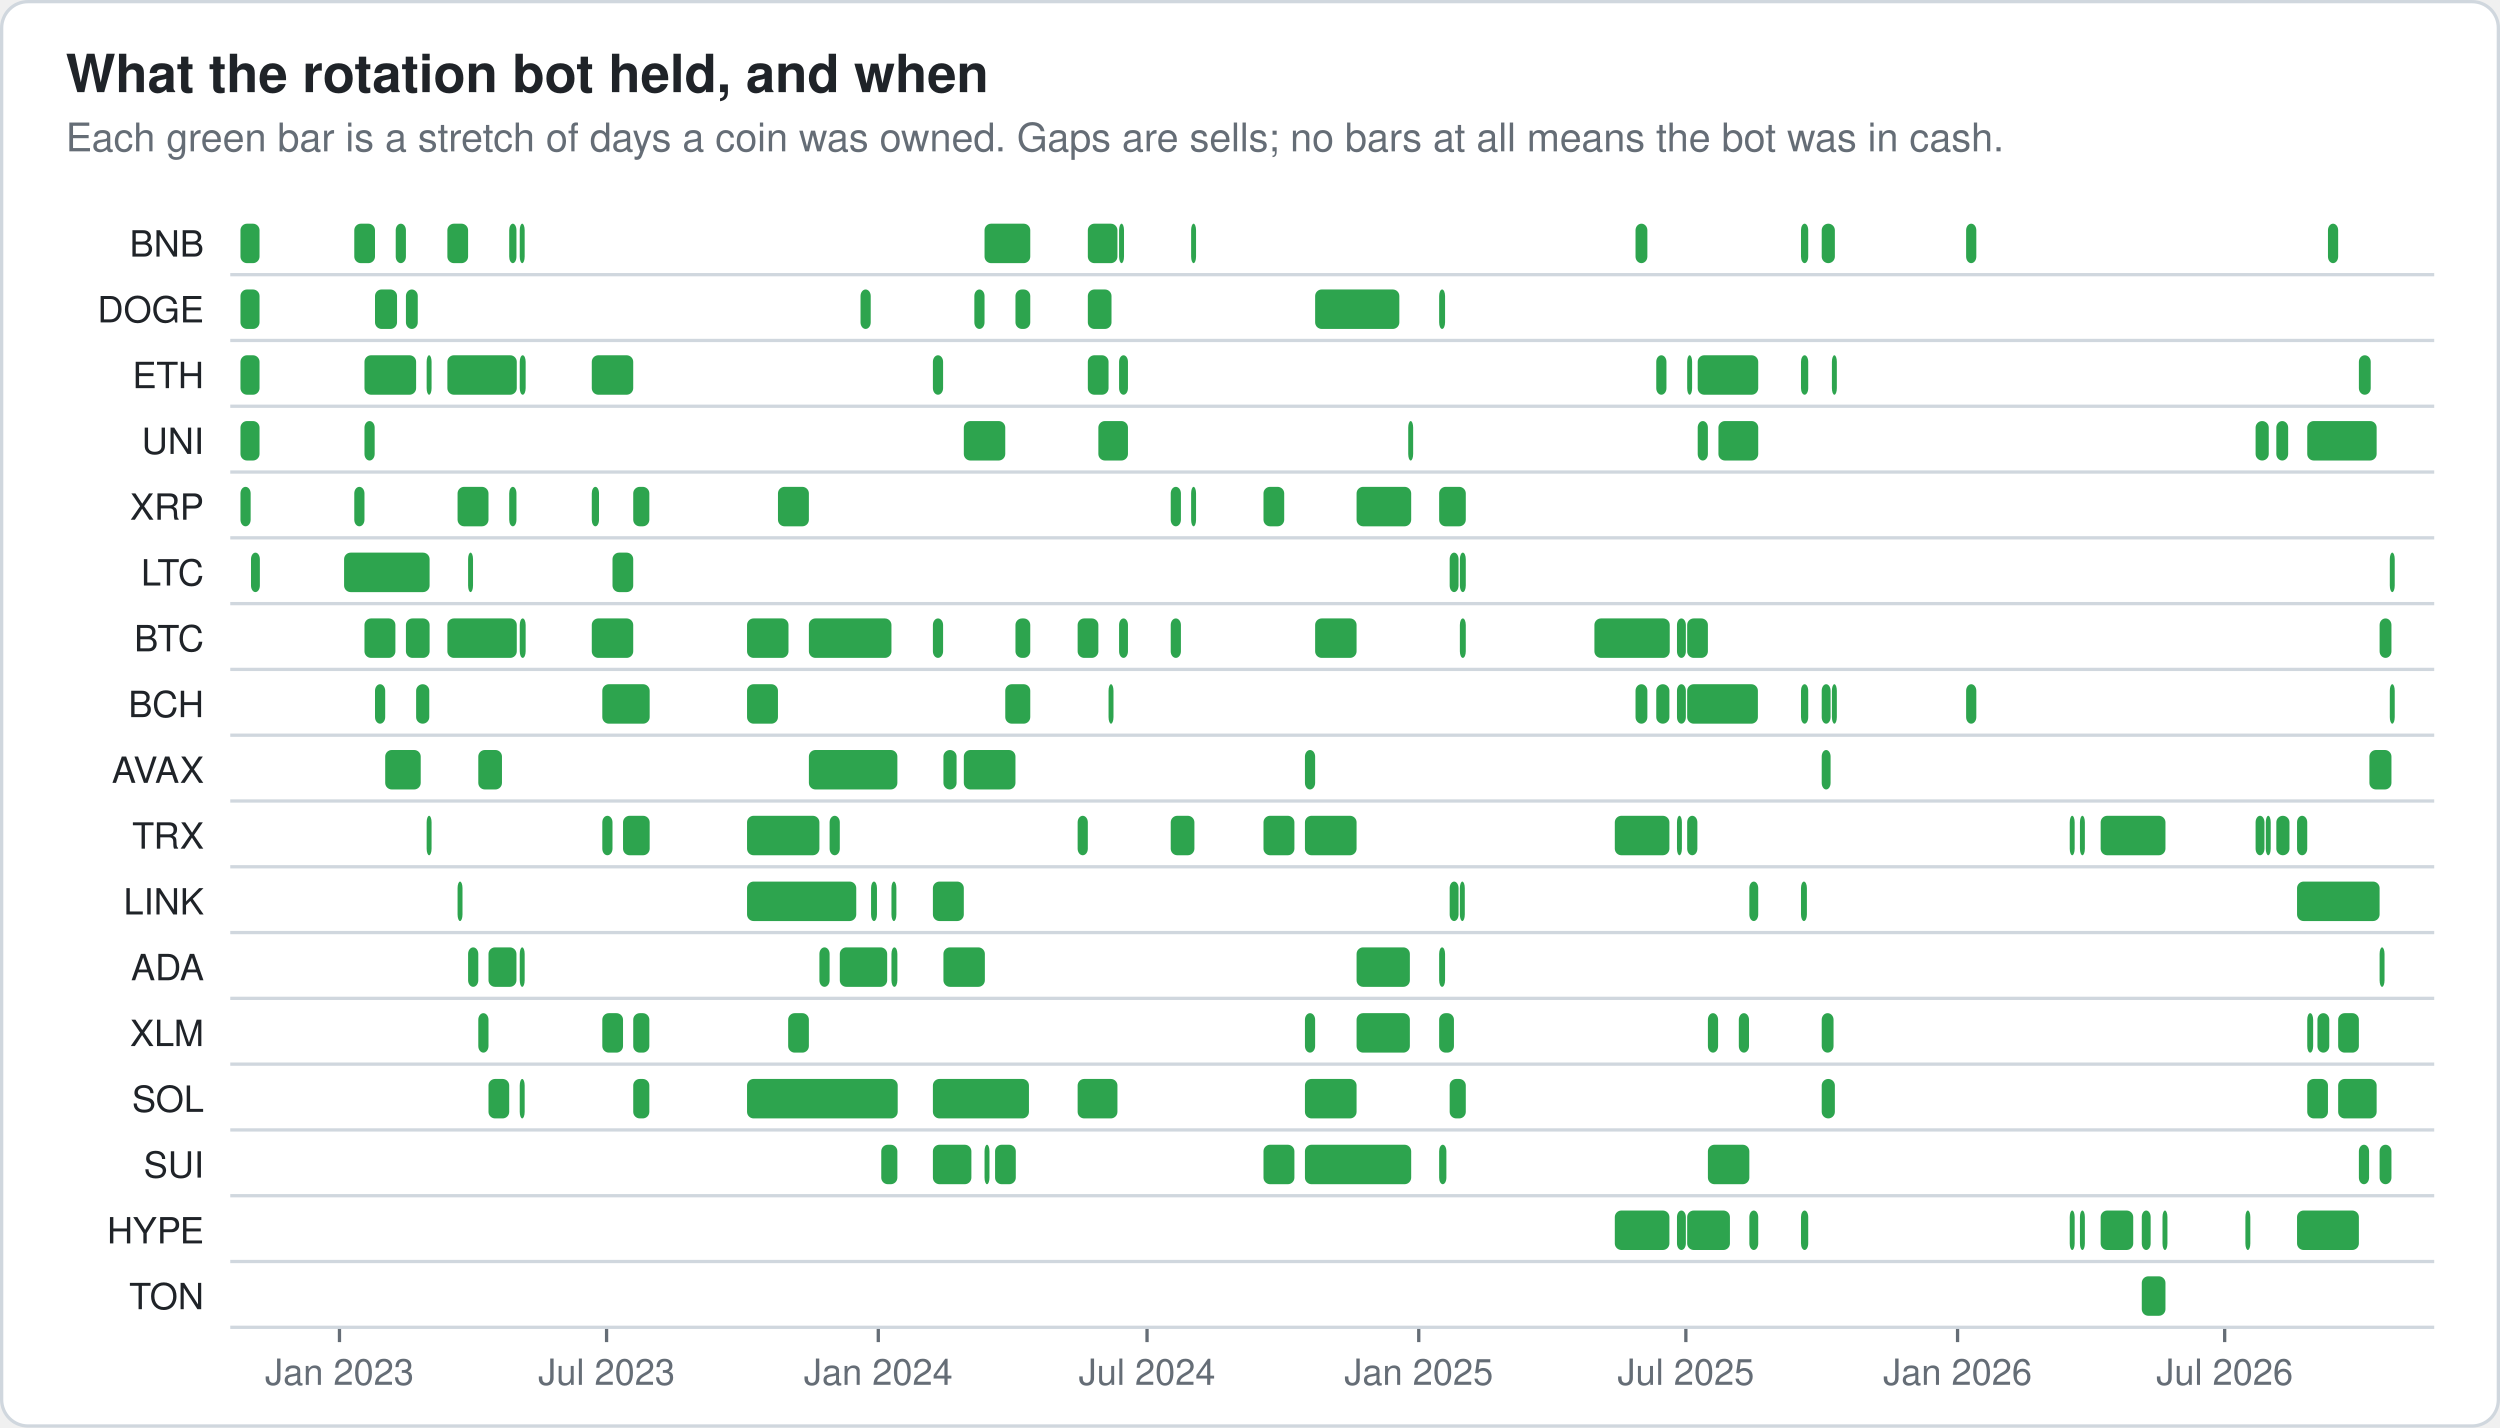
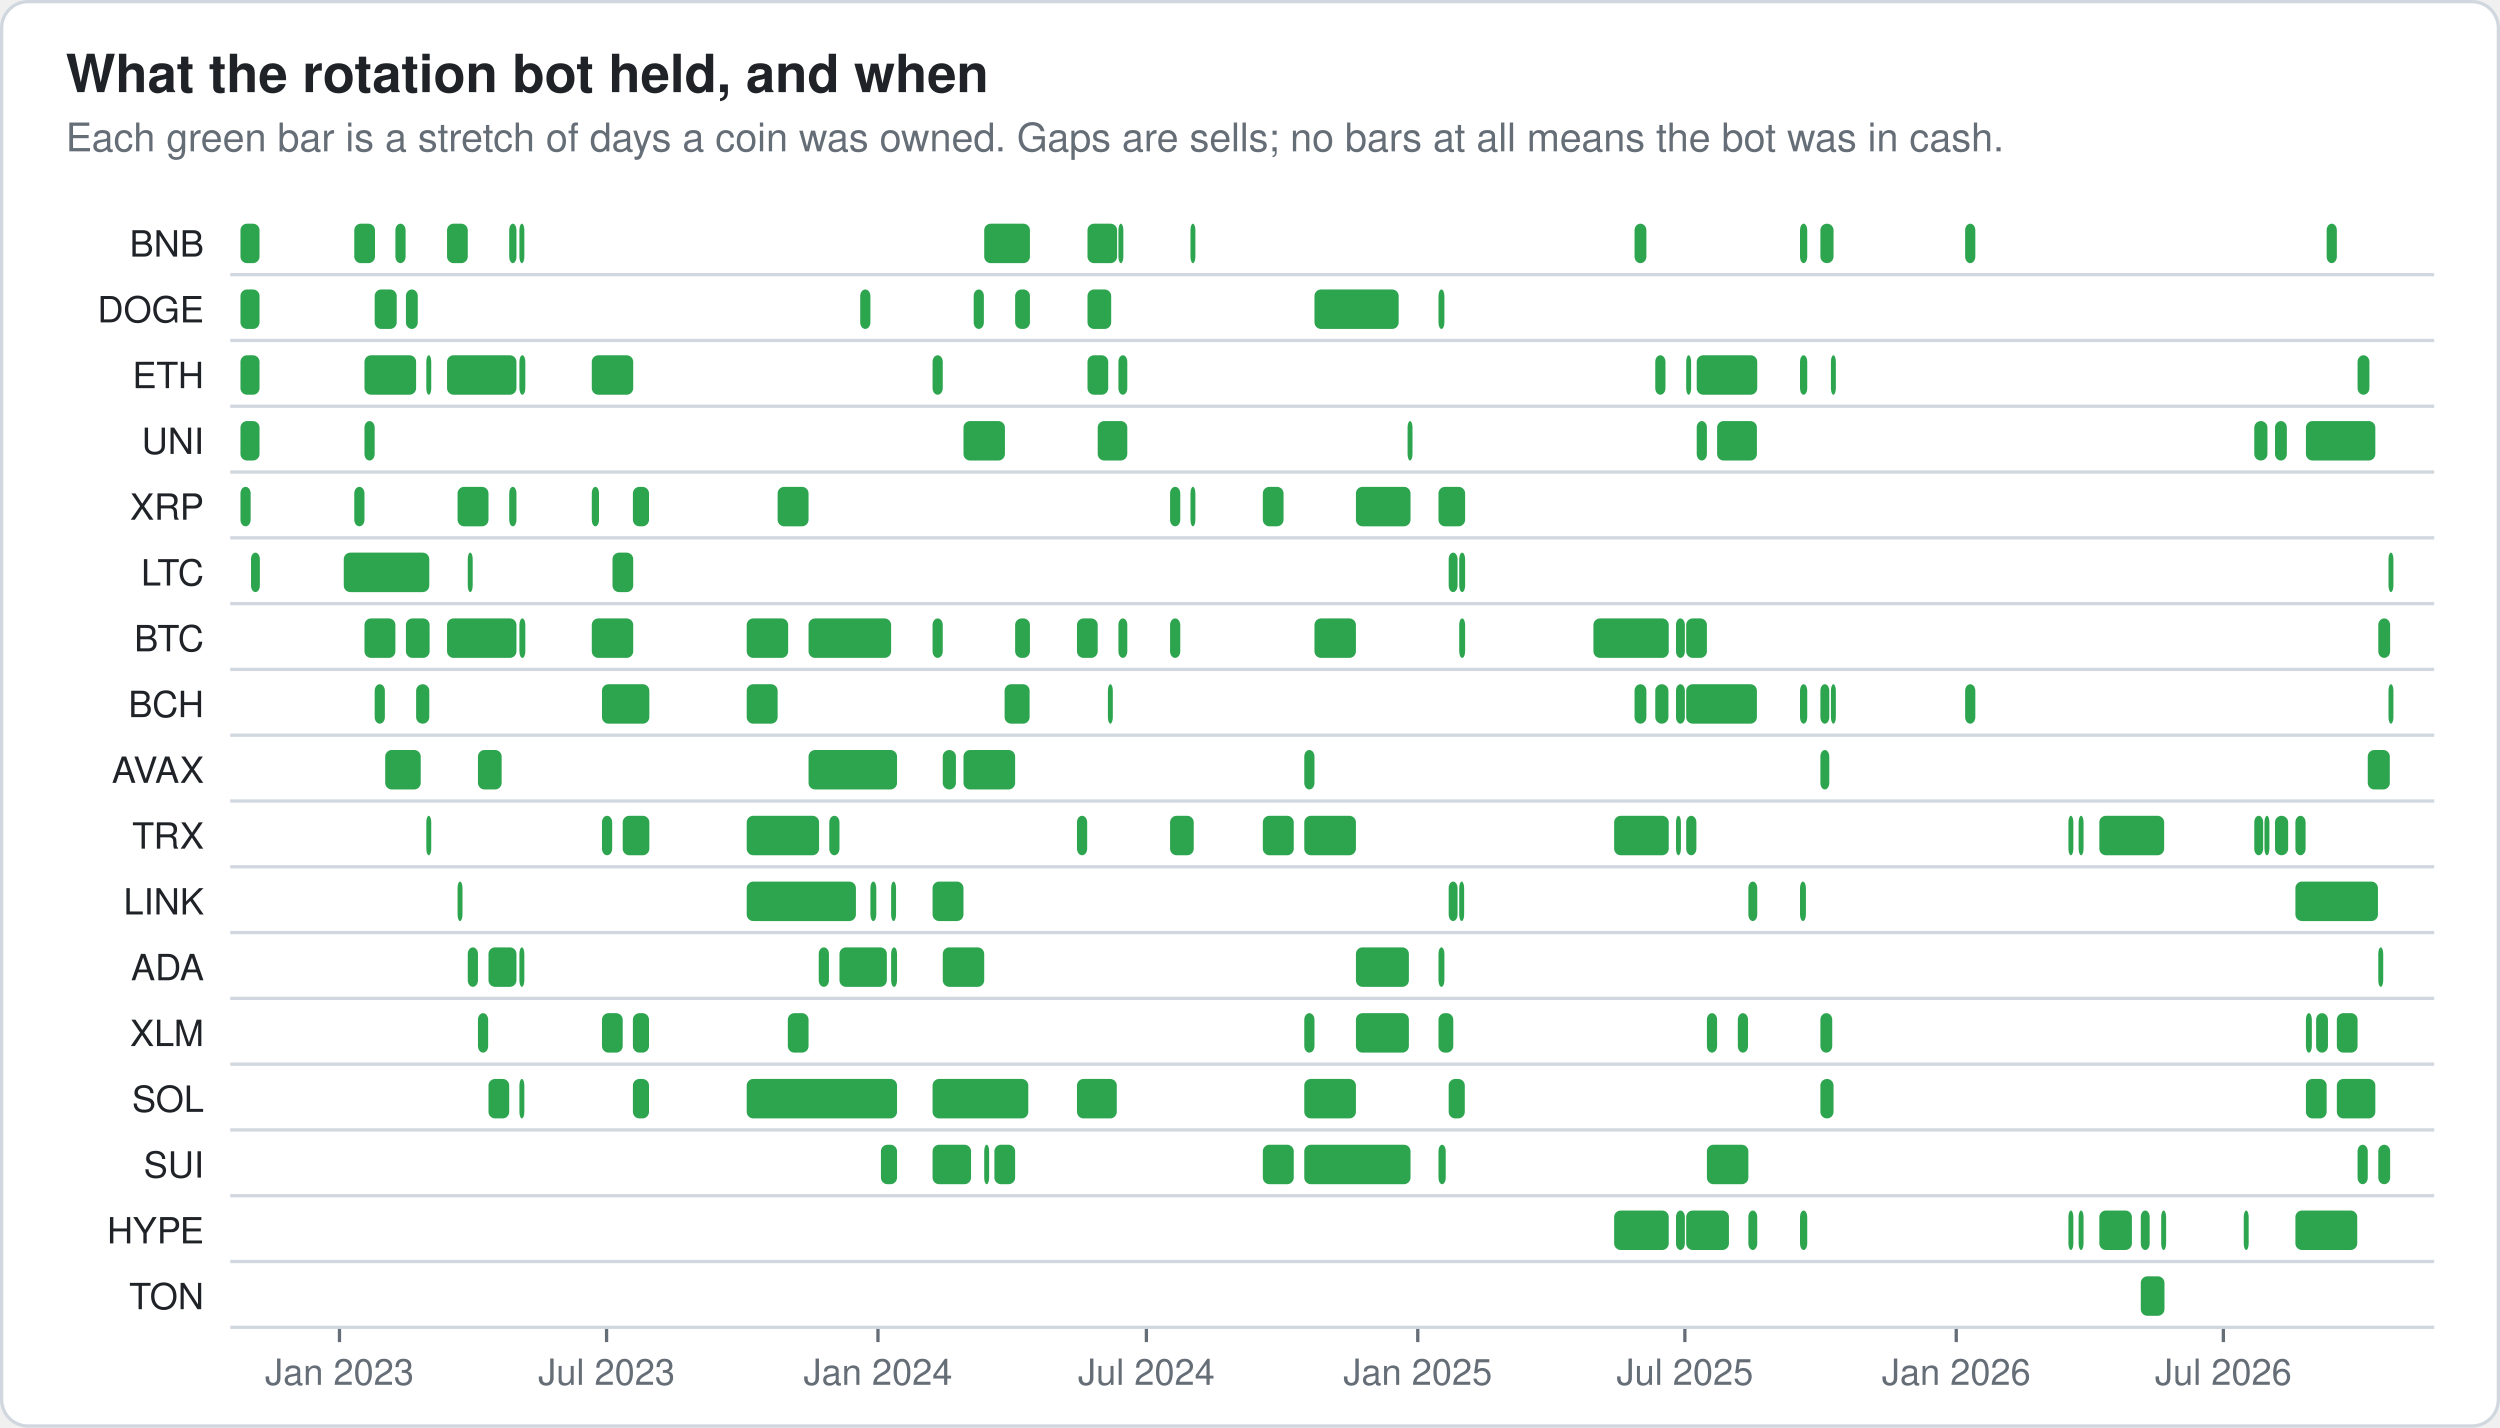
<svg xmlns="http://www.w3.org/2000/svg" width="760" height="434" viewBox="0 0 760 434" font-family="Helvetica, Arial, sans-serif">
  <rect x="0.5" y="0.5" width="759" height="433" rx="8" fill="#ffffff" stroke="#d0d7de" />
  <text x="20" y="28" font-size="16" font-weight="bold" fill="#1f2328">What the rotation bot held, and when</text>
  <text x="20" y="46" font-size="12" fill="#656d76">Each green bar is a stretch of days a coin was owned. Gaps are sells; no bars at all means the bot was in cash.</text>
  <text x="62" y="78" font-size="11" text-anchor="end" fill="#1f2328">BNB</text>
  <line x1="70" y1="83.5" x2="740" y2="83.5" stroke="#d0d7de" />
  <rect x="73.1" y="68" width="5.8" height="12" rx="2" fill="#2da44e" />
  <rect x="107.7" y="68" width="6.3" height="12" rx="2" fill="#2da44e" />
-   <rect x="120.3" y="68" width="3.1" height="12" rx="2" fill="#2da44e" />
-   <rect x="136.0" y="68" width="6.3" height="12" rx="2" fill="#2da44e" />
+   <rect x="120.2" y="68" width="3.1" height="12" rx="2" fill="#2da44e" />
+   <rect x="135.9" y="68" width="6.3" height="12" rx="2" fill="#2da44e" />
  <rect x="154.8" y="68" width="2.2" height="12" rx="2" fill="#2da44e" />
-   <rect x="158.0" y="68" width="1.5" height="12" rx="2" fill="#2da44e" />
-   <rect x="299.3" y="68" width="13.9" height="12" rx="2" fill="#2da44e" />
-   <rect x="330.7" y="68" width="9.0" height="12" rx="2" fill="#2da44e" />
-   <rect x="340.2" y="68" width="1.5" height="12" rx="2" fill="#2da44e" />
-   <rect x="362.1" y="68" width="1.5" height="12" rx="2" fill="#2da44e" />
-   <rect x="497.2" y="68" width="3.6" height="12" rx="2" fill="#2da44e" />
-   <rect x="547.5" y="68" width="2.2" height="12" rx="2" fill="#2da44e" />
-   <rect x="553.8" y="68" width="4.0" height="12" rx="2" fill="#2da44e" />
-   <rect x="597.7" y="68" width="3.1" height="12" rx="2" fill="#2da44e" />
-   <rect x="707.7" y="68" width="3.1" height="12" rx="2" fill="#2da44e" />
+   <rect x="157.9" y="68" width="1.5" height="12" rx="2" fill="#2da44e" />
+   <rect x="299.2" y="68" width="13.9" height="12" rx="2" fill="#2da44e" />
+   <rect x="330.6" y="68" width="9.0" height="12" rx="2" fill="#2da44e" />
+   <rect x="340.0" y="68" width="1.5" height="12" rx="2" fill="#2da44e" />
+   <rect x="361.9" y="68" width="1.5" height="12" rx="2" fill="#2da44e" />
+   <rect x="496.9" y="68" width="3.6" height="12" rx="2" fill="#2da44e" />
+   <rect x="547.2" y="68" width="2.2" height="12" rx="2" fill="#2da44e" />
+   <rect x="553.4" y="68" width="4.0" height="12" rx="2" fill="#2da44e" />
+   <rect x="597.4" y="68" width="3.1" height="12" rx="2" fill="#2da44e" />
+   <rect x="707.3" y="68" width="3.1" height="12" rx="2" fill="#2da44e" />
  <text x="62" y="98" font-size="11" text-anchor="end" fill="#1f2328">DOGE</text>
  <line x1="70" y1="103.5" x2="740" y2="103.5" stroke="#d0d7de" />
  <rect x="73.1" y="88" width="5.8" height="12" rx="2" fill="#2da44e" />
-   <rect x="114.0" y="88" width="6.7" height="12" rx="2" fill="#2da44e" />
+   <rect x="113.9" y="88" width="6.7" height="12" rx="2" fill="#2da44e" />
  <rect x="123.4" y="88" width="3.6" height="12" rx="2" fill="#2da44e" />
-   <rect x="261.6" y="88" width="3.1" height="12" rx="2" fill="#2da44e" />
-   <rect x="296.2" y="88" width="3.1" height="12" rx="2" fill="#2da44e" />
-   <rect x="308.7" y="88" width="4.5" height="12" rx="2" fill="#2da44e" />
-   <rect x="330.7" y="88" width="7.2" height="12" rx="2" fill="#2da44e" />
-   <rect x="399.8" y="88" width="25.6" height="12" rx="2" fill="#2da44e" />
-   <rect x="437.5" y="88" width="1.8" height="12" rx="2" fill="#2da44e" />
+   <rect x="261.5" y="88" width="3.1" height="12" rx="2" fill="#2da44e" />
+   <rect x="296.0" y="88" width="3.1" height="12" rx="2" fill="#2da44e" />
+   <rect x="308.6" y="88" width="4.5" height="12" rx="2" fill="#2da44e" />
+   <rect x="330.6" y="88" width="7.2" height="12" rx="2" fill="#2da44e" />
+   <rect x="399.6" y="88" width="25.6" height="12" rx="2" fill="#2da44e" />
+   <rect x="437.3" y="88" width="1.8" height="12" rx="2" fill="#2da44e" />
  <text x="62" y="118" font-size="11" text-anchor="end" fill="#1f2328">ETH</text>
  <line x1="70" y1="123.5" x2="740" y2="123.5" stroke="#d0d7de" />
  <rect x="73.1" y="108" width="5.8" height="12" rx="2" fill="#2da44e" />
  <rect x="110.8" y="108" width="15.7" height="12" rx="2" fill="#2da44e" />
-   <rect x="129.7" y="108" width="1.5" height="12" rx="2" fill="#2da44e" />
-   <rect x="136.0" y="108" width="21.1" height="12" rx="2" fill="#2da44e" />
-   <rect x="158.0" y="108" width="1.8" height="12" rx="2" fill="#2da44e" />
+   <rect x="129.6" y="108" width="1.5" height="12" rx="2" fill="#2da44e" />
+   <rect x="135.9" y="108" width="21.1" height="12" rx="2" fill="#2da44e" />
+   <rect x="157.9" y="108" width="1.8" height="12" rx="2" fill="#2da44e" />
  <rect x="179.9" y="108" width="12.6" height="12" rx="2" fill="#2da44e" />
-   <rect x="283.6" y="108" width="3.1" height="12" rx="2" fill="#2da44e" />
-   <rect x="330.7" y="108" width="6.3" height="12" rx="2" fill="#2da44e" />
-   <rect x="340.2" y="108" width="2.7" height="12" rx="2" fill="#2da44e" />
-   <rect x="503.5" y="108" width="3.1" height="12" rx="2" fill="#2da44e" />
-   <rect x="512.9" y="108" width="1.5" height="12" rx="2" fill="#2da44e" />
-   <rect x="516.1" y="108" width="18.4" height="12" rx="2" fill="#2da44e" />
-   <rect x="547.5" y="108" width="2.2" height="12" rx="2" fill="#2da44e" />
-   <rect x="556.9" y="108" width="1.5" height="12" rx="2" fill="#2da44e" />
-   <rect x="717.1" y="108" width="3.6" height="12" rx="2" fill="#2da44e" />
+   <rect x="283.5" y="108" width="3.1" height="12" rx="2" fill="#2da44e" />
+   <rect x="330.6" y="108" width="6.3" height="12" rx="2" fill="#2da44e" />
+   <rect x="340.0" y="108" width="2.7" height="12" rx="2" fill="#2da44e" />
+   <rect x="503.2" y="108" width="3.1" height="12" rx="2" fill="#2da44e" />
+   <rect x="512.6" y="108" width="1.5" height="12" rx="2" fill="#2da44e" />
+   <rect x="515.8" y="108" width="18.4" height="12" rx="2" fill="#2da44e" />
+   <rect x="547.2" y="108" width="2.2" height="12" rx="2" fill="#2da44e" />
+   <rect x="556.6" y="108" width="1.5" height="12" rx="2" fill="#2da44e" />
+   <rect x="716.7" y="108" width="3.6" height="12" rx="2" fill="#2da44e" />
  <text x="62" y="138" font-size="11" text-anchor="end" fill="#1f2328">UNI</text>
  <line x1="70" y1="143.5" x2="740" y2="143.5" stroke="#d0d7de" />
  <rect x="73.1" y="128" width="5.8" height="12" rx="2" fill="#2da44e" />
  <rect x="110.8" y="128" width="3.1" height="12" rx="2" fill="#2da44e" />
-   <rect x="293.0" y="128" width="12.6" height="12" rx="2" fill="#2da44e" />
-   <rect x="333.9" y="128" width="9.0" height="12" rx="2" fill="#2da44e" />
-   <rect x="428.1" y="128" width="1.5" height="12" rx="2" fill="#2da44e" />
-   <rect x="516.1" y="128" width="3.1" height="12" rx="2" fill="#2da44e" />
-   <rect x="522.4" y="128" width="12.1" height="12" rx="2" fill="#2da44e" />
-   <rect x="685.7" y="128" width="4.0" height="12" rx="2" fill="#2da44e" />
-   <rect x="692.0" y="128" width="3.6" height="12" rx="2" fill="#2da44e" />
-   <rect x="701.4" y="128" width="21.1" height="12" rx="2" fill="#2da44e" />
+   <rect x="292.9" y="128" width="12.6" height="12" rx="2" fill="#2da44e" />
+   <rect x="333.7" y="128" width="9.0" height="12" rx="2" fill="#2da44e" />
+   <rect x="427.9" y="128" width="1.5" height="12" rx="2" fill="#2da44e" />
+   <rect x="515.8" y="128" width="3.1" height="12" rx="2" fill="#2da44e" />
+   <rect x="522.0" y="128" width="12.1" height="12" rx="2" fill="#2da44e" />
+   <rect x="685.3" y="128" width="4.0" height="12" rx="2" fill="#2da44e" />
+   <rect x="691.6" y="128" width="3.6" height="12" rx="2" fill="#2da44e" />
+   <rect x="701.0" y="128" width="21.1" height="12" rx="2" fill="#2da44e" />
  <text x="62" y="158" font-size="11" text-anchor="end" fill="#1f2328">XRP</text>
  <line x1="70" y1="163.5" x2="740" y2="163.5" stroke="#d0d7de" />
  <rect x="73.1" y="148" width="3.1" height="12" rx="2" fill="#2da44e" />
  <rect x="107.7" y="148" width="3.1" height="12" rx="2" fill="#2da44e" />
  <rect x="139.1" y="148" width="9.4" height="12" rx="2" fill="#2da44e" />
  <rect x="154.8" y="148" width="2.2" height="12" rx="2" fill="#2da44e" />
  <rect x="179.9" y="148" width="2.2" height="12" rx="2" fill="#2da44e" />
-   <rect x="192.5" y="148" width="4.9" height="12" rx="2" fill="#2da44e" />
-   <rect x="236.5" y="148" width="9.4" height="12" rx="2" fill="#2da44e" />
-   <rect x="355.9" y="148" width="3.1" height="12" rx="2" fill="#2da44e" />
-   <rect x="362.1" y="148" width="1.5" height="12" rx="2" fill="#2da44e" />
-   <rect x="384.1" y="148" width="6.3" height="12" rx="2" fill="#2da44e" />
-   <rect x="412.4" y="148" width="16.6" height="12" rx="2" fill="#2da44e" />
-   <rect x="437.5" y="148" width="8.1" height="12" rx="2" fill="#2da44e" />
+   <rect x="192.4" y="148" width="4.9" height="12" rx="2" fill="#2da44e" />
+   <rect x="236.4" y="148" width="9.4" height="12" rx="2" fill="#2da44e" />
+   <rect x="355.7" y="148" width="3.1" height="12" rx="2" fill="#2da44e" />
+   <rect x="361.9" y="148" width="1.5" height="12" rx="2" fill="#2da44e" />
+   <rect x="383.9" y="148" width="6.3" height="12" rx="2" fill="#2da44e" />
+   <rect x="412.2" y="148" width="16.6" height="12" rx="2" fill="#2da44e" />
+   <rect x="437.3" y="148" width="8.1" height="12" rx="2" fill="#2da44e" />
  <text x="62" y="178" font-size="11" text-anchor="end" fill="#1f2328">LTC</text>
  <line x1="70" y1="183.5" x2="740" y2="183.5" stroke="#d0d7de" />
  <rect x="76.3" y="168" width="2.7" height="12" rx="2" fill="#2da44e" />
-   <rect x="104.6" y="168" width="26.0" height="12" rx="2" fill="#2da44e" />
-   <rect x="142.3" y="168" width="1.5" height="12" rx="2" fill="#2da44e" />
+   <rect x="104.5" y="168" width="26.0" height="12" rx="2" fill="#2da44e" />
+   <rect x="142.2" y="168" width="1.5" height="12" rx="2" fill="#2da44e" />
  <rect x="186.2" y="168" width="6.3" height="12" rx="2" fill="#2da44e" />
-   <rect x="440.7" y="168" width="2.7" height="12" rx="2" fill="#2da44e" />
-   <rect x="443.8" y="168" width="1.8" height="12" rx="2" fill="#2da44e" />
-   <rect x="726.5" y="168" width="1.5" height="12" rx="2" fill="#2da44e" />
+   <rect x="440.4" y="168" width="2.7" height="12" rx="2" fill="#2da44e" />
+   <rect x="443.6" y="168" width="1.8" height="12" rx="2" fill="#2da44e" />
+   <rect x="726.1" y="168" width="1.5" height="12" rx="2" fill="#2da44e" />
  <text x="62" y="198" font-size="11" text-anchor="end" fill="#1f2328">BTC</text>
  <line x1="70" y1="203.5" x2="740" y2="203.5" stroke="#d0d7de" />
  <rect x="110.8" y="188" width="9.4" height="12" rx="2" fill="#2da44e" />
  <rect x="123.4" y="188" width="7.2" height="12" rx="2" fill="#2da44e" />
-   <rect x="136.0" y="188" width="21.1" height="12" rx="2" fill="#2da44e" />
-   <rect x="158.0" y="188" width="1.8" height="12" rx="2" fill="#2da44e" />
+   <rect x="135.9" y="188" width="21.1" height="12" rx="2" fill="#2da44e" />
+   <rect x="157.9" y="188" width="1.8" height="12" rx="2" fill="#2da44e" />
  <rect x="179.9" y="188" width="12.6" height="12" rx="2" fill="#2da44e" />
-   <rect x="227.1" y="188" width="12.6" height="12" rx="2" fill="#2da44e" />
-   <rect x="245.9" y="188" width="25.1" height="12" rx="2" fill="#2da44e" />
-   <rect x="283.6" y="188" width="3.1" height="12" rx="2" fill="#2da44e" />
-   <rect x="308.7" y="188" width="4.5" height="12" rx="2" fill="#2da44e" />
-   <rect x="327.6" y="188" width="6.3" height="12" rx="2" fill="#2da44e" />
-   <rect x="340.2" y="188" width="2.7" height="12" rx="2" fill="#2da44e" />
-   <rect x="355.9" y="188" width="3.1" height="12" rx="2" fill="#2da44e" />
-   <rect x="399.8" y="188" width="12.6" height="12" rx="2" fill="#2da44e" />
-   <rect x="443.8" y="188" width="1.8" height="12" rx="2" fill="#2da44e" />
-   <rect x="484.7" y="188" width="22.9" height="12" rx="2" fill="#2da44e" />
-   <rect x="509.8" y="188" width="2.7" height="12" rx="2" fill="#2da44e" />
-   <rect x="512.9" y="188" width="6.3" height="12" rx="2" fill="#2da44e" />
-   <rect x="723.4" y="188" width="3.6" height="12" rx="2" fill="#2da44e" />
+   <rect x="227.0" y="188" width="12.6" height="12" rx="2" fill="#2da44e" />
+   <rect x="245.8" y="188" width="25.1" height="12" rx="2" fill="#2da44e" />
+   <rect x="283.5" y="188" width="3.1" height="12" rx="2" fill="#2da44e" />
+   <rect x="308.6" y="188" width="4.5" height="12" rx="2" fill="#2da44e" />
+   <rect x="327.4" y="188" width="6.3" height="12" rx="2" fill="#2da44e" />
+   <rect x="340.0" y="188" width="2.7" height="12" rx="2" fill="#2da44e" />
+   <rect x="355.7" y="188" width="3.1" height="12" rx="2" fill="#2da44e" />
+   <rect x="399.6" y="188" width="12.6" height="12" rx="2" fill="#2da44e" />
+   <rect x="443.6" y="188" width="1.8" height="12" rx="2" fill="#2da44e" />
+   <rect x="484.4" y="188" width="22.9" height="12" rx="2" fill="#2da44e" />
+   <rect x="509.5" y="188" width="2.7" height="12" rx="2" fill="#2da44e" />
+   <rect x="512.6" y="188" width="6.3" height="12" rx="2" fill="#2da44e" />
+   <rect x="723.0" y="188" width="3.6" height="12" rx="2" fill="#2da44e" />
  <text x="62" y="218" font-size="11" text-anchor="end" fill="#1f2328">BCH</text>
  <line x1="70" y1="223.5" x2="740" y2="223.5" stroke="#d0d7de" />
-   <rect x="114.0" y="208" width="3.1" height="12" rx="2" fill="#2da44e" />
+   <rect x="113.9" y="208" width="3.1" height="12" rx="2" fill="#2da44e" />
  <rect x="126.5" y="208" width="4.0" height="12" rx="2" fill="#2da44e" />
-   <rect x="183.1" y="208" width="14.4" height="12" rx="2" fill="#2da44e" />
-   <rect x="227.1" y="208" width="9.4" height="12" rx="2" fill="#2da44e" />
-   <rect x="305.6" y="208" width="7.6" height="12" rx="2" fill="#2da44e" />
-   <rect x="337.0" y="208" width="1.5" height="12" rx="2" fill="#2da44e" />
-   <rect x="497.2" y="208" width="3.6" height="12" rx="2" fill="#2da44e" />
-   <rect x="503.5" y="208" width="4.0" height="12" rx="2" fill="#2da44e" />
-   <rect x="509.8" y="208" width="2.7" height="12" rx="2" fill="#2da44e" />
-   <rect x="512.9" y="208" width="21.5" height="12" rx="2" fill="#2da44e" />
-   <rect x="547.5" y="208" width="2.2" height="12" rx="2" fill="#2da44e" />
-   <rect x="553.8" y="208" width="2.7" height="12" rx="2" fill="#2da44e" />
-   <rect x="556.9" y="208" width="1.5" height="12" rx="2" fill="#2da44e" />
-   <rect x="597.7" y="208" width="3.1" height="12" rx="2" fill="#2da44e" />
-   <rect x="726.5" y="208" width="1.5" height="12" rx="2" fill="#2da44e" />
+   <rect x="183.0" y="208" width="14.4" height="12" rx="2" fill="#2da44e" />
+   <rect x="227.0" y="208" width="9.4" height="12" rx="2" fill="#2da44e" />
+   <rect x="305.4" y="208" width="7.6" height="12" rx="2" fill="#2da44e" />
+   <rect x="336.8" y="208" width="1.5" height="12" rx="2" fill="#2da44e" />
+   <rect x="496.9" y="208" width="3.6" height="12" rx="2" fill="#2da44e" />
+   <rect x="503.2" y="208" width="4.0" height="12" rx="2" fill="#2da44e" />
+   <rect x="509.5" y="208" width="2.7" height="12" rx="2" fill="#2da44e" />
+   <rect x="512.6" y="208" width="21.5" height="12" rx="2" fill="#2da44e" />
+   <rect x="547.2" y="208" width="2.2" height="12" rx="2" fill="#2da44e" />
+   <rect x="553.4" y="208" width="2.7" height="12" rx="2" fill="#2da44e" />
+   <rect x="556.6" y="208" width="1.5" height="12" rx="2" fill="#2da44e" />
+   <rect x="597.4" y="208" width="3.1" height="12" rx="2" fill="#2da44e" />
+   <rect x="726.1" y="208" width="1.5" height="12" rx="2" fill="#2da44e" />
  <text x="62" y="238" font-size="11" text-anchor="end" fill="#1f2328">AVAX</text>
  <line x1="70" y1="243.5" x2="740" y2="243.5" stroke="#d0d7de" />
  <rect x="117.1" y="228" width="10.8" height="12" rx="2" fill="#2da44e" />
-   <rect x="145.4" y="228" width="7.2" height="12" rx="2" fill="#2da44e" />
-   <rect x="245.9" y="228" width="26.9" height="12" rx="2" fill="#2da44e" />
-   <rect x="286.8" y="228" width="4.0" height="12" rx="2" fill="#2da44e" />
-   <rect x="293.0" y="228" width="15.7" height="12" rx="2" fill="#2da44e" />
-   <rect x="396.7" y="228" width="3.1" height="12" rx="2" fill="#2da44e" />
-   <rect x="553.8" y="228" width="2.7" height="12" rx="2" fill="#2da44e" />
-   <rect x="720.3" y="228" width="6.7" height="12" rx="2" fill="#2da44e" />
+   <rect x="145.3" y="228" width="7.2" height="12" rx="2" fill="#2da44e" />
+   <rect x="245.8" y="228" width="26.9" height="12" rx="2" fill="#2da44e" />
+   <rect x="286.6" y="228" width="4.0" height="12" rx="2" fill="#2da44e" />
+   <rect x="292.9" y="228" width="15.7" height="12" rx="2" fill="#2da44e" />
+   <rect x="396.5" y="228" width="3.1" height="12" rx="2" fill="#2da44e" />
+   <rect x="553.4" y="228" width="2.7" height="12" rx="2" fill="#2da44e" />
+   <rect x="719.8" y="228" width="6.7" height="12" rx="2" fill="#2da44e" />
  <text x="62" y="258" font-size="11" text-anchor="end" fill="#1f2328">TRX</text>
  <line x1="70" y1="263.5" x2="740" y2="263.5" stroke="#d0d7de" />
-   <rect x="129.7" y="248" width="1.5" height="12" rx="2" fill="#2da44e" />
-   <rect x="183.1" y="248" width="3.1" height="12" rx="2" fill="#2da44e" />
-   <rect x="189.4" y="248" width="8.1" height="12" rx="2" fill="#2da44e" />
-   <rect x="227.1" y="248" width="22.0" height="12" rx="2" fill="#2da44e" />
-   <rect x="252.2" y="248" width="3.1" height="12" rx="2" fill="#2da44e" />
-   <rect x="327.6" y="248" width="3.1" height="12" rx="2" fill="#2da44e" />
-   <rect x="355.9" y="248" width="7.2" height="12" rx="2" fill="#2da44e" />
-   <rect x="384.1" y="248" width="9.4" height="12" rx="2" fill="#2da44e" />
-   <rect x="396.7" y="248" width="15.7" height="12" rx="2" fill="#2da44e" />
-   <rect x="490.9" y="248" width="16.6" height="12" rx="2" fill="#2da44e" />
-   <rect x="509.8" y="248" width="1.5" height="12" rx="2" fill="#2da44e" />
-   <rect x="512.9" y="248" width="3.1" height="12" rx="2" fill="#2da44e" />
-   <rect x="629.2" y="248" width="1.5" height="12" rx="2" fill="#2da44e" />
-   <rect x="632.3" y="248" width="1.5" height="12" rx="2" fill="#2da44e" />
-   <rect x="638.6" y="248" width="19.7" height="12" rx="2" fill="#2da44e" />
-   <rect x="685.7" y="248" width="2.7" height="12" rx="2" fill="#2da44e" />
-   <rect x="688.8" y="248" width="1.5" height="12" rx="2" fill="#2da44e" />
-   <rect x="692.0" y="248" width="4.0" height="12" rx="2" fill="#2da44e" />
-   <rect x="698.3" y="248" width="3.1" height="12" rx="2" fill="#2da44e" />
+   <rect x="129.6" y="248" width="1.5" height="12" rx="2" fill="#2da44e" />
+   <rect x="183.0" y="248" width="3.1" height="12" rx="2" fill="#2da44e" />
+   <rect x="189.3" y="248" width="8.1" height="12" rx="2" fill="#2da44e" />
+   <rect x="227.0" y="248" width="22.0" height="12" rx="2" fill="#2da44e" />
+   <rect x="252.1" y="248" width="3.1" height="12" rx="2" fill="#2da44e" />
+   <rect x="327.4" y="248" width="3.1" height="12" rx="2" fill="#2da44e" />
+   <rect x="355.7" y="248" width="7.2" height="12" rx="2" fill="#2da44e" />
+   <rect x="383.9" y="248" width="9.4" height="12" rx="2" fill="#2da44e" />
+   <rect x="396.5" y="248" width="15.7" height="12" rx="2" fill="#2da44e" />
+   <rect x="490.7" y="248" width="16.6" height="12" rx="2" fill="#2da44e" />
+   <rect x="509.5" y="248" width="1.5" height="12" rx="2" fill="#2da44e" />
+   <rect x="512.6" y="248" width="3.1" height="12" rx="2" fill="#2da44e" />
+   <rect x="628.8" y="248" width="1.5" height="12" rx="2" fill="#2da44e" />
+   <rect x="631.9" y="248" width="1.5" height="12" rx="2" fill="#2da44e" />
+   <rect x="638.2" y="248" width="19.7" height="12" rx="2" fill="#2da44e" />
+   <rect x="685.3" y="248" width="2.7" height="12" rx="2" fill="#2da44e" />
+   <rect x="688.4" y="248" width="1.5" height="12" rx="2" fill="#2da44e" />
+   <rect x="691.6" y="248" width="4.0" height="12" rx="2" fill="#2da44e" />
+   <rect x="697.8" y="248" width="3.1" height="12" rx="2" fill="#2da44e" />
  <text x="62" y="278" font-size="11" text-anchor="end" fill="#1f2328">LINK</text>
  <line x1="70" y1="283.5" x2="740" y2="283.5" stroke="#d0d7de" />
  <rect x="139.1" y="268" width="1.5" height="12" rx="2" fill="#2da44e" />
-   <rect x="227.1" y="268" width="33.2" height="12" rx="2" fill="#2da44e" />
-   <rect x="264.8" y="268" width="1.8" height="12" rx="2" fill="#2da44e" />
-   <rect x="271.0" y="268" width="1.5" height="12" rx="2" fill="#2da44e" />
-   <rect x="283.6" y="268" width="9.4" height="12" rx="2" fill="#2da44e" />
-   <rect x="440.7" y="268" width="2.7" height="12" rx="2" fill="#2da44e" />
-   <rect x="443.8" y="268" width="1.5" height="12" rx="2" fill="#2da44e" />
-   <rect x="531.8" y="268" width="2.7" height="12" rx="2" fill="#2da44e" />
-   <rect x="547.5" y="268" width="1.8" height="12" rx="2" fill="#2da44e" />
-   <rect x="698.3" y="268" width="25.1" height="12" rx="2" fill="#2da44e" />
+   <rect x="227.0" y="268" width="33.2" height="12" rx="2" fill="#2da44e" />
+   <rect x="264.6" y="268" width="1.8" height="12" rx="2" fill="#2da44e" />
+   <rect x="270.9" y="268" width="1.5" height="12" rx="2" fill="#2da44e" />
+   <rect x="283.5" y="268" width="9.4" height="12" rx="2" fill="#2da44e" />
+   <rect x="440.4" y="268" width="2.7" height="12" rx="2" fill="#2da44e" />
+   <rect x="443.6" y="268" width="1.5" height="12" rx="2" fill="#2da44e" />
+   <rect x="531.5" y="268" width="2.7" height="12" rx="2" fill="#2da44e" />
+   <rect x="547.2" y="268" width="1.8" height="12" rx="2" fill="#2da44e" />
+   <rect x="697.8" y="268" width="25.1" height="12" rx="2" fill="#2da44e" />
  <text x="62" y="298" font-size="11" text-anchor="end" fill="#1f2328">ADA</text>
  <line x1="70" y1="303.5" x2="740" y2="303.5" stroke="#d0d7de" />
-   <rect x="142.3" y="288" width="3.1" height="12" rx="2" fill="#2da44e" />
+   <rect x="142.2" y="288" width="3.1" height="12" rx="2" fill="#2da44e" />
  <rect x="148.5" y="288" width="8.5" height="12" rx="2" fill="#2da44e" />
-   <rect x="158.0" y="288" width="1.5" height="12" rx="2" fill="#2da44e" />
-   <rect x="249.1" y="288" width="3.1" height="12" rx="2" fill="#2da44e" />
-   <rect x="255.3" y="288" width="14.4" height="12" rx="2" fill="#2da44e" />
-   <rect x="271.0" y="288" width="1.8" height="12" rx="2" fill="#2da44e" />
-   <rect x="286.8" y="288" width="12.6" height="12" rx="2" fill="#2da44e" />
-   <rect x="412.4" y="288" width="16.2" height="12" rx="2" fill="#2da44e" />
-   <rect x="437.5" y="288" width="1.8" height="12" rx="2" fill="#2da44e" />
-   <rect x="723.4" y="288" width="1.5" height="12" rx="2" fill="#2da44e" />
+   <rect x="157.9" y="288" width="1.5" height="12" rx="2" fill="#2da44e" />
+   <rect x="248.9" y="288" width="3.1" height="12" rx="2" fill="#2da44e" />
+   <rect x="255.2" y="288" width="14.4" height="12" rx="2" fill="#2da44e" />
+   <rect x="270.9" y="288" width="1.8" height="12" rx="2" fill="#2da44e" />
+   <rect x="286.6" y="288" width="12.6" height="12" rx="2" fill="#2da44e" />
+   <rect x="412.2" y="288" width="16.1" height="12" rx="2" fill="#2da44e" />
+   <rect x="437.3" y="288" width="1.8" height="12" rx="2" fill="#2da44e" />
+   <rect x="723.0" y="288" width="1.5" height="12" rx="2" fill="#2da44e" />
  <text x="62" y="318" font-size="11" text-anchor="end" fill="#1f2328">XLM</text>
  <line x1="70" y1="323.5" x2="740" y2="323.5" stroke="#d0d7de" />
-   <rect x="145.4" y="308" width="3.1" height="12" rx="2" fill="#2da44e" />
-   <rect x="183.1" y="308" width="6.3" height="12" rx="2" fill="#2da44e" />
-   <rect x="192.5" y="308" width="4.9" height="12" rx="2" fill="#2da44e" />
-   <rect x="239.6" y="308" width="6.3" height="12" rx="2" fill="#2da44e" />
-   <rect x="396.7" y="308" width="3.1" height="12" rx="2" fill="#2da44e" />
-   <rect x="412.4" y="308" width="16.2" height="12" rx="2" fill="#2da44e" />
-   <rect x="437.5" y="308" width="4.5" height="12" rx="2" fill="#2da44e" />
-   <rect x="519.2" y="308" width="3.1" height="12" rx="2" fill="#2da44e" />
-   <rect x="528.6" y="308" width="3.1" height="12" rx="2" fill="#2da44e" />
-   <rect x="553.8" y="308" width="3.6" height="12" rx="2" fill="#2da44e" />
-   <rect x="701.4" y="308" width="1.8" height="12" rx="2" fill="#2da44e" />
-   <rect x="704.5" y="308" width="3.6" height="12" rx="2" fill="#2da44e" />
-   <rect x="710.8" y="308" width="6.3" height="12" rx="2" fill="#2da44e" />
+   <rect x="145.3" y="308" width="3.1" height="12" rx="2" fill="#2da44e" />
+   <rect x="183.0" y="308" width="6.3" height="12" rx="2" fill="#2da44e" />
+   <rect x="192.4" y="308" width="4.9" height="12" rx="2" fill="#2da44e" />
+   <rect x="239.5" y="308" width="6.3" height="12" rx="2" fill="#2da44e" />
+   <rect x="396.5" y="308" width="3.1" height="12" rx="2" fill="#2da44e" />
+   <rect x="412.2" y="308" width="16.1" height="12" rx="2" fill="#2da44e" />
+   <rect x="437.3" y="308" width="4.5" height="12" rx="2" fill="#2da44e" />
+   <rect x="518.9" y="308" width="3.1" height="12" rx="2" fill="#2da44e" />
+   <rect x="528.3" y="308" width="3.1" height="12" rx="2" fill="#2da44e" />
+   <rect x="553.4" y="308" width="3.6" height="12" rx="2" fill="#2da44e" />
+   <rect x="701.0" y="308" width="1.8" height="12" rx="2" fill="#2da44e" />
+   <rect x="704.1" y="308" width="3.6" height="12" rx="2" fill="#2da44e" />
+   <rect x="710.4" y="308" width="6.3" height="12" rx="2" fill="#2da44e" />
  <text x="62" y="338" font-size="11" text-anchor="end" fill="#1f2328">SOL</text>
  <line x1="70" y1="343.5" x2="740" y2="343.5" stroke="#d0d7de" />
  <rect x="148.5" y="328" width="6.3" height="12" rx="2" fill="#2da44e" />
-   <rect x="158.0" y="328" width="1.5" height="12" rx="2" fill="#2da44e" />
-   <rect x="192.5" y="328" width="4.9" height="12" rx="2" fill="#2da44e" />
-   <rect x="227.1" y="328" width="45.8" height="12" rx="2" fill="#2da44e" />
-   <rect x="283.6" y="328" width="29.2" height="12" rx="2" fill="#2da44e" />
-   <rect x="327.6" y="328" width="12.1" height="12" rx="2" fill="#2da44e" />
-   <rect x="396.7" y="328" width="15.7" height="12" rx="2" fill="#2da44e" />
-   <rect x="440.7" y="328" width="4.9" height="12" rx="2" fill="#2da44e" />
-   <rect x="553.8" y="328" width="4.0" height="12" rx="2" fill="#2da44e" />
-   <rect x="701.4" y="328" width="6.3" height="12" rx="2" fill="#2da44e" />
-   <rect x="710.8" y="328" width="11.7" height="12" rx="2" fill="#2da44e" />
+   <rect x="157.9" y="328" width="1.5" height="12" rx="2" fill="#2da44e" />
+   <rect x="192.4" y="328" width="4.9" height="12" rx="2" fill="#2da44e" />
+   <rect x="227.0" y="328" width="45.7" height="12" rx="2" fill="#2da44e" />
+   <rect x="283.5" y="328" width="29.1" height="12" rx="2" fill="#2da44e" />
+   <rect x="327.4" y="328" width="12.1" height="12" rx="2" fill="#2da44e" />
+   <rect x="396.5" y="328" width="15.7" height="12" rx="2" fill="#2da44e" />
+   <rect x="440.4" y="328" width="4.9" height="12" rx="2" fill="#2da44e" />
+   <rect x="553.4" y="328" width="4.0" height="12" rx="2" fill="#2da44e" />
+   <rect x="701.0" y="328" width="6.3" height="12" rx="2" fill="#2da44e" />
+   <rect x="710.4" y="328" width="11.7" height="12" rx="2" fill="#2da44e" />
  <text x="62" y="358" font-size="11" text-anchor="end" fill="#1f2328">SUI</text>
  <line x1="70" y1="363.5" x2="740" y2="363.5" stroke="#d0d7de" />
-   <rect x="267.9" y="348" width="4.9" height="12" rx="2" fill="#2da44e" />
-   <rect x="283.6" y="348" width="11.7" height="12" rx="2" fill="#2da44e" />
-   <rect x="299.3" y="348" width="1.5" height="12" rx="2" fill="#2da44e" />
-   <rect x="302.5" y="348" width="6.3" height="12" rx="2" fill="#2da44e" />
-   <rect x="384.1" y="348" width="9.4" height="12" rx="2" fill="#2da44e" />
-   <rect x="396.7" y="348" width="32.3" height="12" rx="2" fill="#2da44e" />
-   <rect x="437.5" y="348" width="2.2" height="12" rx="2" fill="#2da44e" />
-   <rect x="519.2" y="348" width="12.6" height="12" rx="2" fill="#2da44e" />
-   <rect x="717.1" y="348" width="3.1" height="12" rx="2" fill="#2da44e" />
-   <rect x="723.4" y="348" width="3.6" height="12" rx="2" fill="#2da44e" />
+   <rect x="267.8" y="348" width="4.9" height="12" rx="2" fill="#2da44e" />
+   <rect x="283.5" y="348" width="11.7" height="12" rx="2" fill="#2da44e" />
+   <rect x="299.2" y="348" width="1.5" height="12" rx="2" fill="#2da44e" />
+   <rect x="302.3" y="348" width="6.3" height="12" rx="2" fill="#2da44e" />
+   <rect x="383.9" y="348" width="9.4" height="12" rx="2" fill="#2da44e" />
+   <rect x="396.5" y="348" width="32.3" height="12" rx="2" fill="#2da44e" />
+   <rect x="437.3" y="348" width="2.2" height="12" rx="2" fill="#2da44e" />
+   <rect x="518.9" y="348" width="12.6" height="12" rx="2" fill="#2da44e" />
+   <rect x="716.7" y="348" width="3.1" height="12" rx="2" fill="#2da44e" />
+   <rect x="723.0" y="348" width="3.6" height="12" rx="2" fill="#2da44e" />
  <text x="62" y="378" font-size="11" text-anchor="end" fill="#1f2328">HYPE</text>
  <line x1="70" y1="383.5" x2="740" y2="383.5" stroke="#d0d7de" />
-   <rect x="490.9" y="368" width="16.6" height="12" rx="2" fill="#2da44e" />
-   <rect x="509.8" y="368" width="2.7" height="12" rx="2" fill="#2da44e" />
-   <rect x="512.9" y="368" width="13.0" height="12" rx="2" fill="#2da44e" />
-   <rect x="531.8" y="368" width="2.7" height="12" rx="2" fill="#2da44e" />
-   <rect x="547.5" y="368" width="2.2" height="12" rx="2" fill="#2da44e" />
-   <rect x="629.2" y="368" width="1.5" height="12" rx="2" fill="#2da44e" />
-   <rect x="632.3" y="368" width="1.5" height="12" rx="2" fill="#2da44e" />
-   <rect x="638.6" y="368" width="9.9" height="12" rx="2" fill="#2da44e" />
-   <rect x="651.1" y="368" width="2.7" height="12" rx="2" fill="#2da44e" />
-   <rect x="657.4" y="368" width="1.5" height="12" rx="2" fill="#2da44e" />
-   <rect x="682.6" y="368" width="1.5" height="12" rx="2" fill="#2da44e" />
-   <rect x="698.3" y="368" width="18.8" height="12" rx="2" fill="#2da44e" />
+   <rect x="490.7" y="368" width="16.6" height="12" rx="2" fill="#2da44e" />
+   <rect x="509.5" y="368" width="2.7" height="12" rx="2" fill="#2da44e" />
+   <rect x="512.6" y="368" width="13.0" height="12" rx="2" fill="#2da44e" />
+   <rect x="531.5" y="368" width="2.7" height="12" rx="2" fill="#2da44e" />
+   <rect x="547.2" y="368" width="2.2" height="12" rx="2" fill="#2da44e" />
+   <rect x="628.8" y="368" width="1.5" height="12" rx="2" fill="#2da44e" />
+   <rect x="631.9" y="368" width="1.5" height="12" rx="2" fill="#2da44e" />
+   <rect x="638.2" y="368" width="9.9" height="12" rx="2" fill="#2da44e" />
+   <rect x="650.8" y="368" width="2.7" height="12" rx="2" fill="#2da44e" />
+   <rect x="657.0" y="368" width="1.5" height="12" rx="2" fill="#2da44e" />
+   <rect x="682.1" y="368" width="1.5" height="12" rx="2" fill="#2da44e" />
+   <rect x="697.8" y="368" width="18.8" height="12" rx="2" fill="#2da44e" />
  <text x="62" y="398" font-size="11" text-anchor="end" fill="#1f2328">TON</text>
  <line x1="70" y1="403.5" x2="740" y2="403.5" stroke="#d0d7de" />
-   <rect x="651.1" y="388" width="7.2" height="12" rx="2" fill="#2da44e" />
+   <rect x="650.8" y="388" width="7.2" height="12" rx="2" fill="#2da44e" />
  <line x1="103.2" y1="404" x2="103.2" y2="408" stroke="#656d76" />
  <text x="103.2" y="421" font-size="11" text-anchor="middle" fill="#656d76">Jan 2023</text>
  <line x1="184.4" y1="404" x2="184.4" y2="408" stroke="#656d76" />
  <text x="184.4" y="421" font-size="11" text-anchor="middle" fill="#656d76">Jul 2023</text>
-   <line x1="267.0" y1="404" x2="267.0" y2="408" stroke="#656d76" />
-   <text x="267.0" y="421" font-size="11" text-anchor="middle" fill="#656d76">Jan 2024</text>
-   <line x1="348.7" y1="404" x2="348.7" y2="408" stroke="#656d76" />
-   <text x="348.7" y="421" font-size="11" text-anchor="middle" fill="#656d76">Jul 2024</text>
-   <line x1="431.3" y1="404" x2="431.3" y2="408" stroke="#656d76" />
-   <text x="431.3" y="421" font-size="11" text-anchor="middle" fill="#656d76">Jan 2025</text>
-   <line x1="512.5" y1="404" x2="512.5" y2="408" stroke="#656d76" />
-   <text x="512.5" y="421" font-size="11" text-anchor="middle" fill="#656d76">Jul 2025</text>
-   <line x1="595.1" y1="404" x2="595.1" y2="408" stroke="#656d76" />
-   <text x="595.1" y="421" font-size="11" text-anchor="middle" fill="#656d76">Jan 2026</text>
-   <line x1="676.3" y1="404" x2="676.3" y2="408" stroke="#656d76" />
-   <text x="676.3" y="421" font-size="11" text-anchor="middle" fill="#656d76">Jul 2026</text>
+   <line x1="266.9" y1="404" x2="266.9" y2="408" stroke="#656d76" />
+   <text x="266.9" y="421" font-size="11" text-anchor="middle" fill="#656d76">Jan 2024</text>
+   <line x1="348.5" y1="404" x2="348.5" y2="408" stroke="#656d76" />
+   <text x="348.5" y="421" font-size="11" text-anchor="middle" fill="#656d76">Jul 2024</text>
+   <line x1="431.0" y1="404" x2="431.0" y2="408" stroke="#656d76" />
+   <text x="431.0" y="421" font-size="11" text-anchor="middle" fill="#656d76">Jan 2025</text>
+   <line x1="512.2" y1="404" x2="512.2" y2="408" stroke="#656d76" />
+   <text x="512.2" y="421" font-size="11" text-anchor="middle" fill="#656d76">Jul 2025</text>
+   <line x1="594.7" y1="404" x2="594.7" y2="408" stroke="#656d76" />
+   <text x="594.7" y="421" font-size="11" text-anchor="middle" fill="#656d76">Jan 2026</text>
+   <line x1="675.9" y1="404" x2="675.9" y2="408" stroke="#656d76" />
+   <text x="675.9" y="421" font-size="11" text-anchor="middle" fill="#656d76">Jul 2026</text>
</svg>
